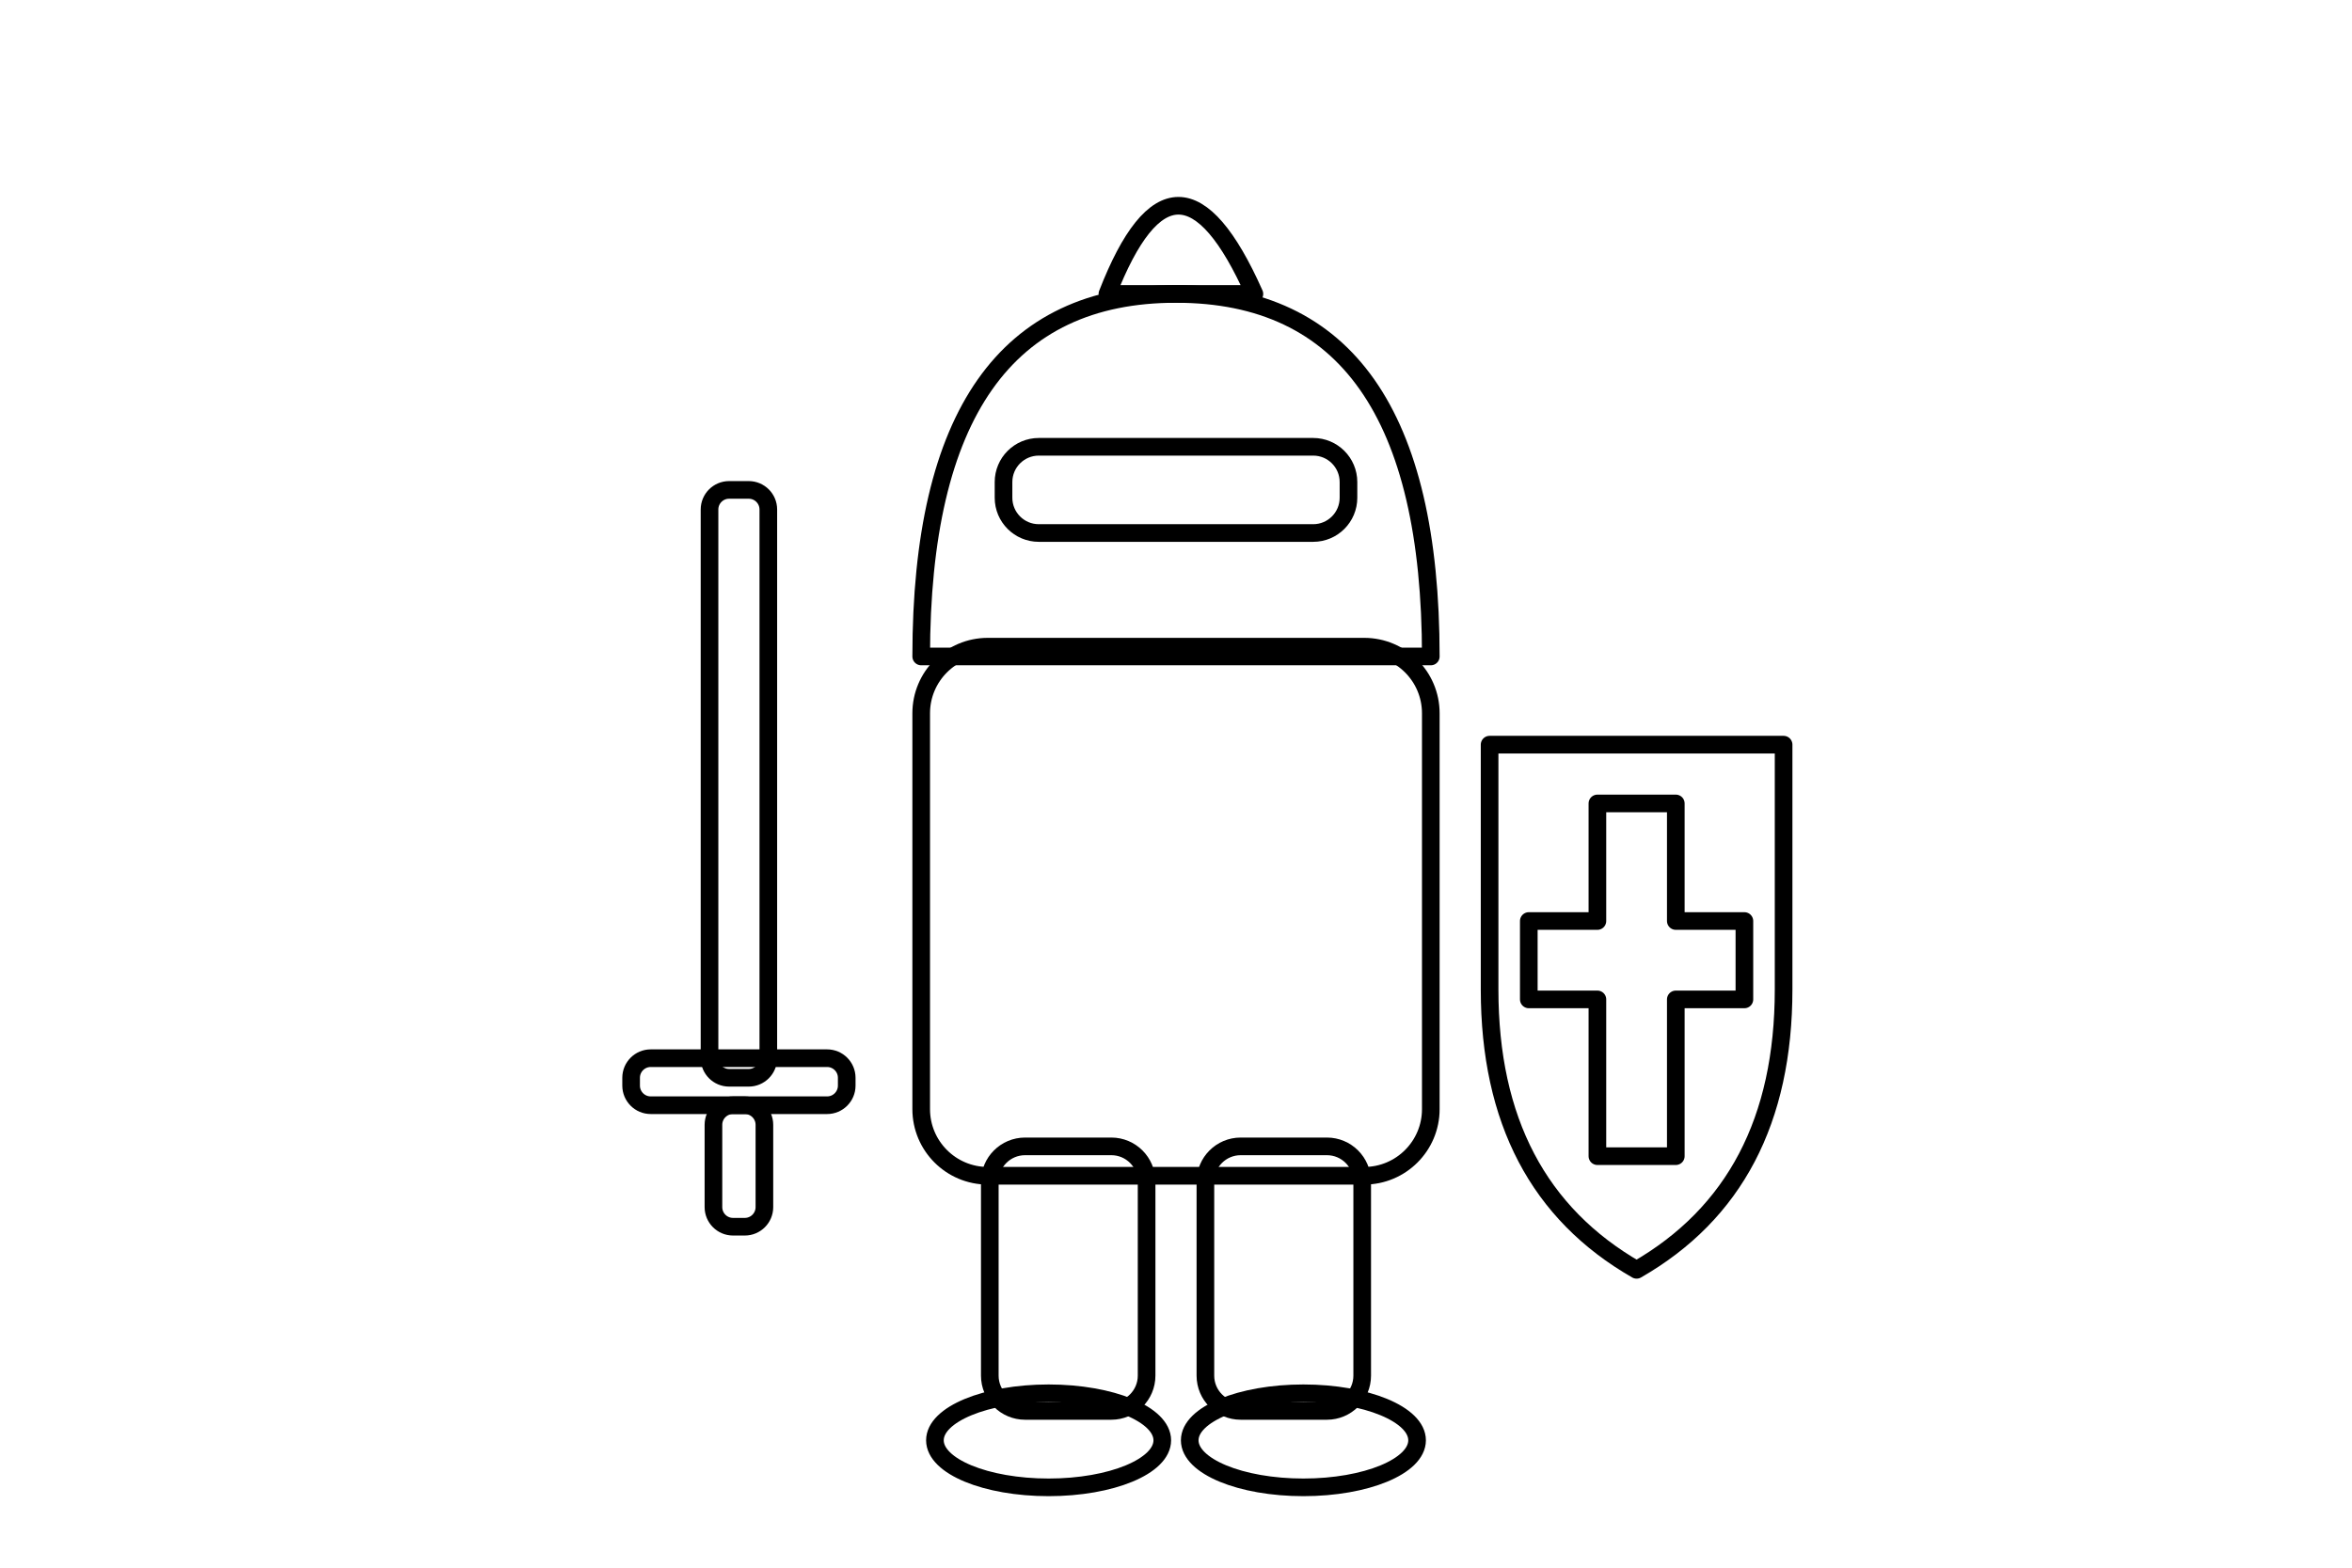
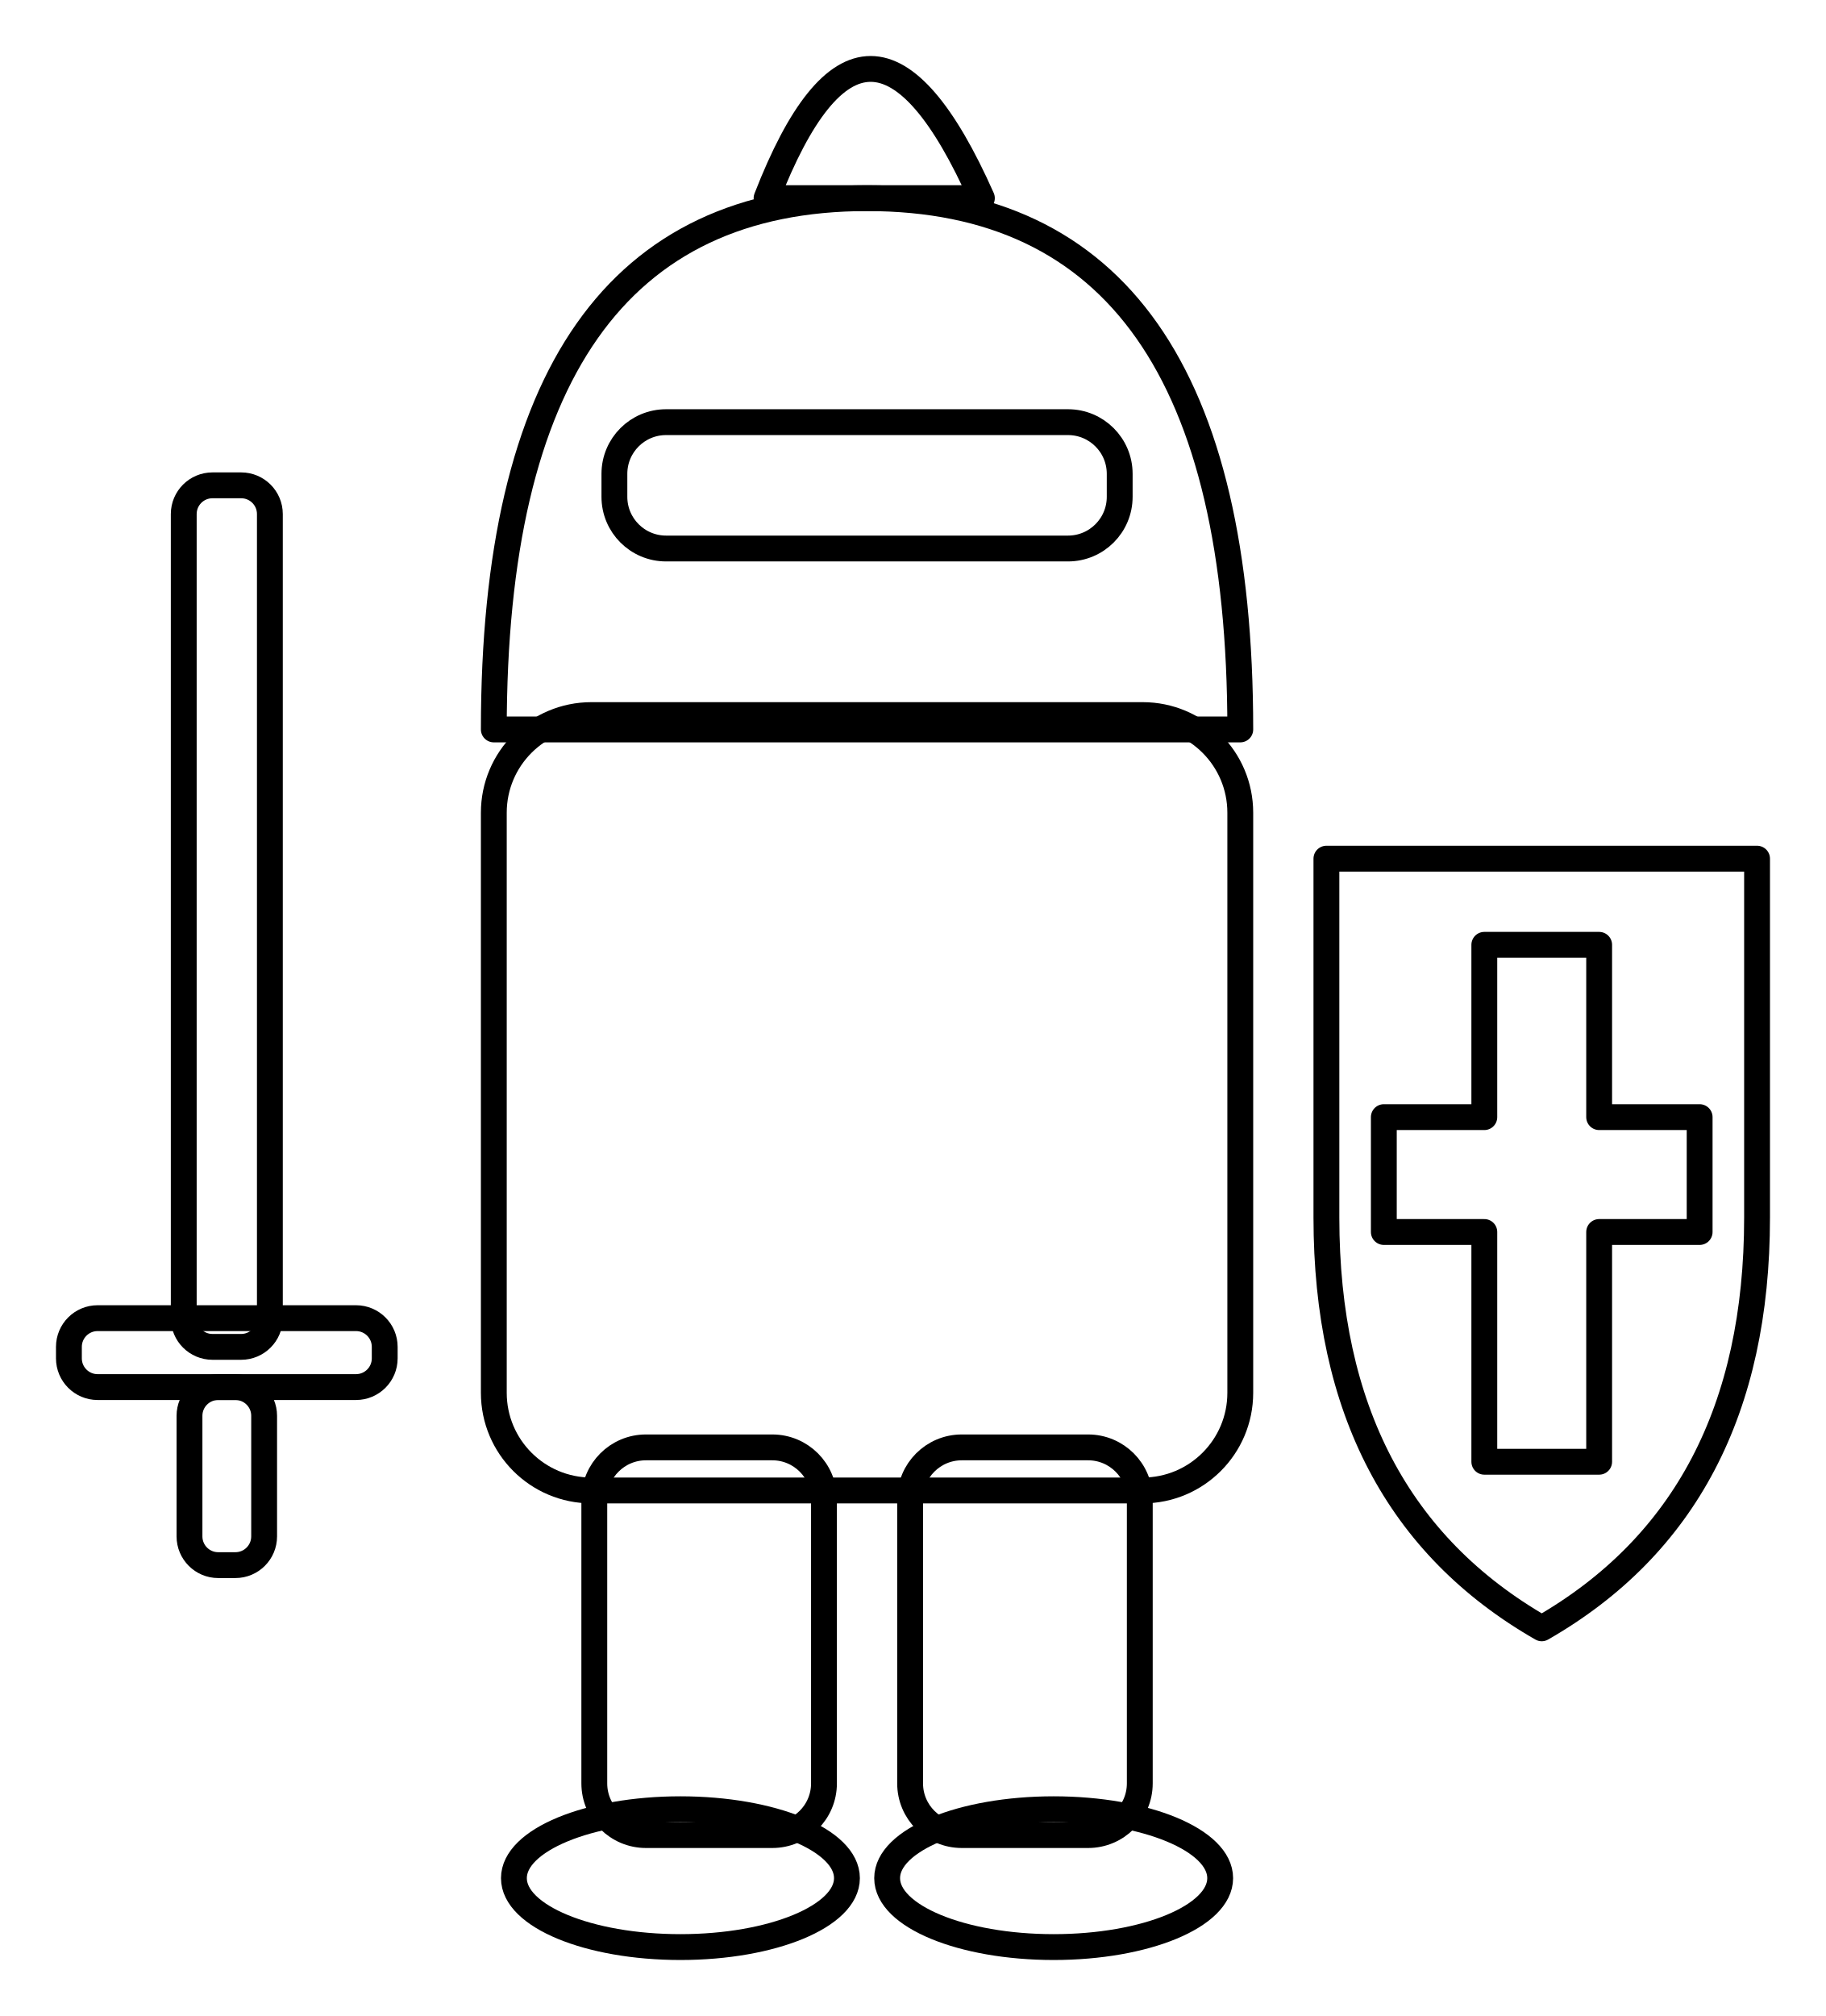
- <svg xmlns="http://www.w3.org/2000/svg" viewBox="0 0 1200 800" width="1200" height="800">
+ <svg xmlns="http://www.w3.org/2000/svg" viewBox="298 81 636 702" width="636" height="702">
  <g fill="none" stroke="#000" stroke-width="9" stroke-linecap="round" stroke-linejoin="round">
    <rect x="505" y="585" width="80" height="135" rx="18" />
    <rect x="615" y="585" width="80" height="135" rx="18" />
    <ellipse cx="535" cy="735" rx="58" ry="24" />
    <ellipse cx="665" cy="735" rx="58" ry="24" />
    <rect x="362" y="250" width="30" height="300" rx="10" />
    <rect x="322" y="540" width="110" height="24" rx="10" />
    <rect x="364" y="564" width="26" height="62" rx="10" />
    <rect x="470" y="330" width="260" height="270" rx="34" />
    <path d="M565 150 Q 600 60 640 150 Z" />
    <path d="M470 335 Q 470 150 600 150 Q 730 150 730 335 Z" />
    <rect x="512" y="228" width="176" height="44" rx="18" />
    <path d="M760 380 L 910 380 L 910 505 Q 910 605 835 648 Q 760 605 760 505 Z" />
    <path d="M815 410 L855 410 L855 470 L890 470 L890 510 L855 510 L855 590 L815 590 L815 510 L780 510 L780 470 L815 470 Z" />
  </g>
</svg>
